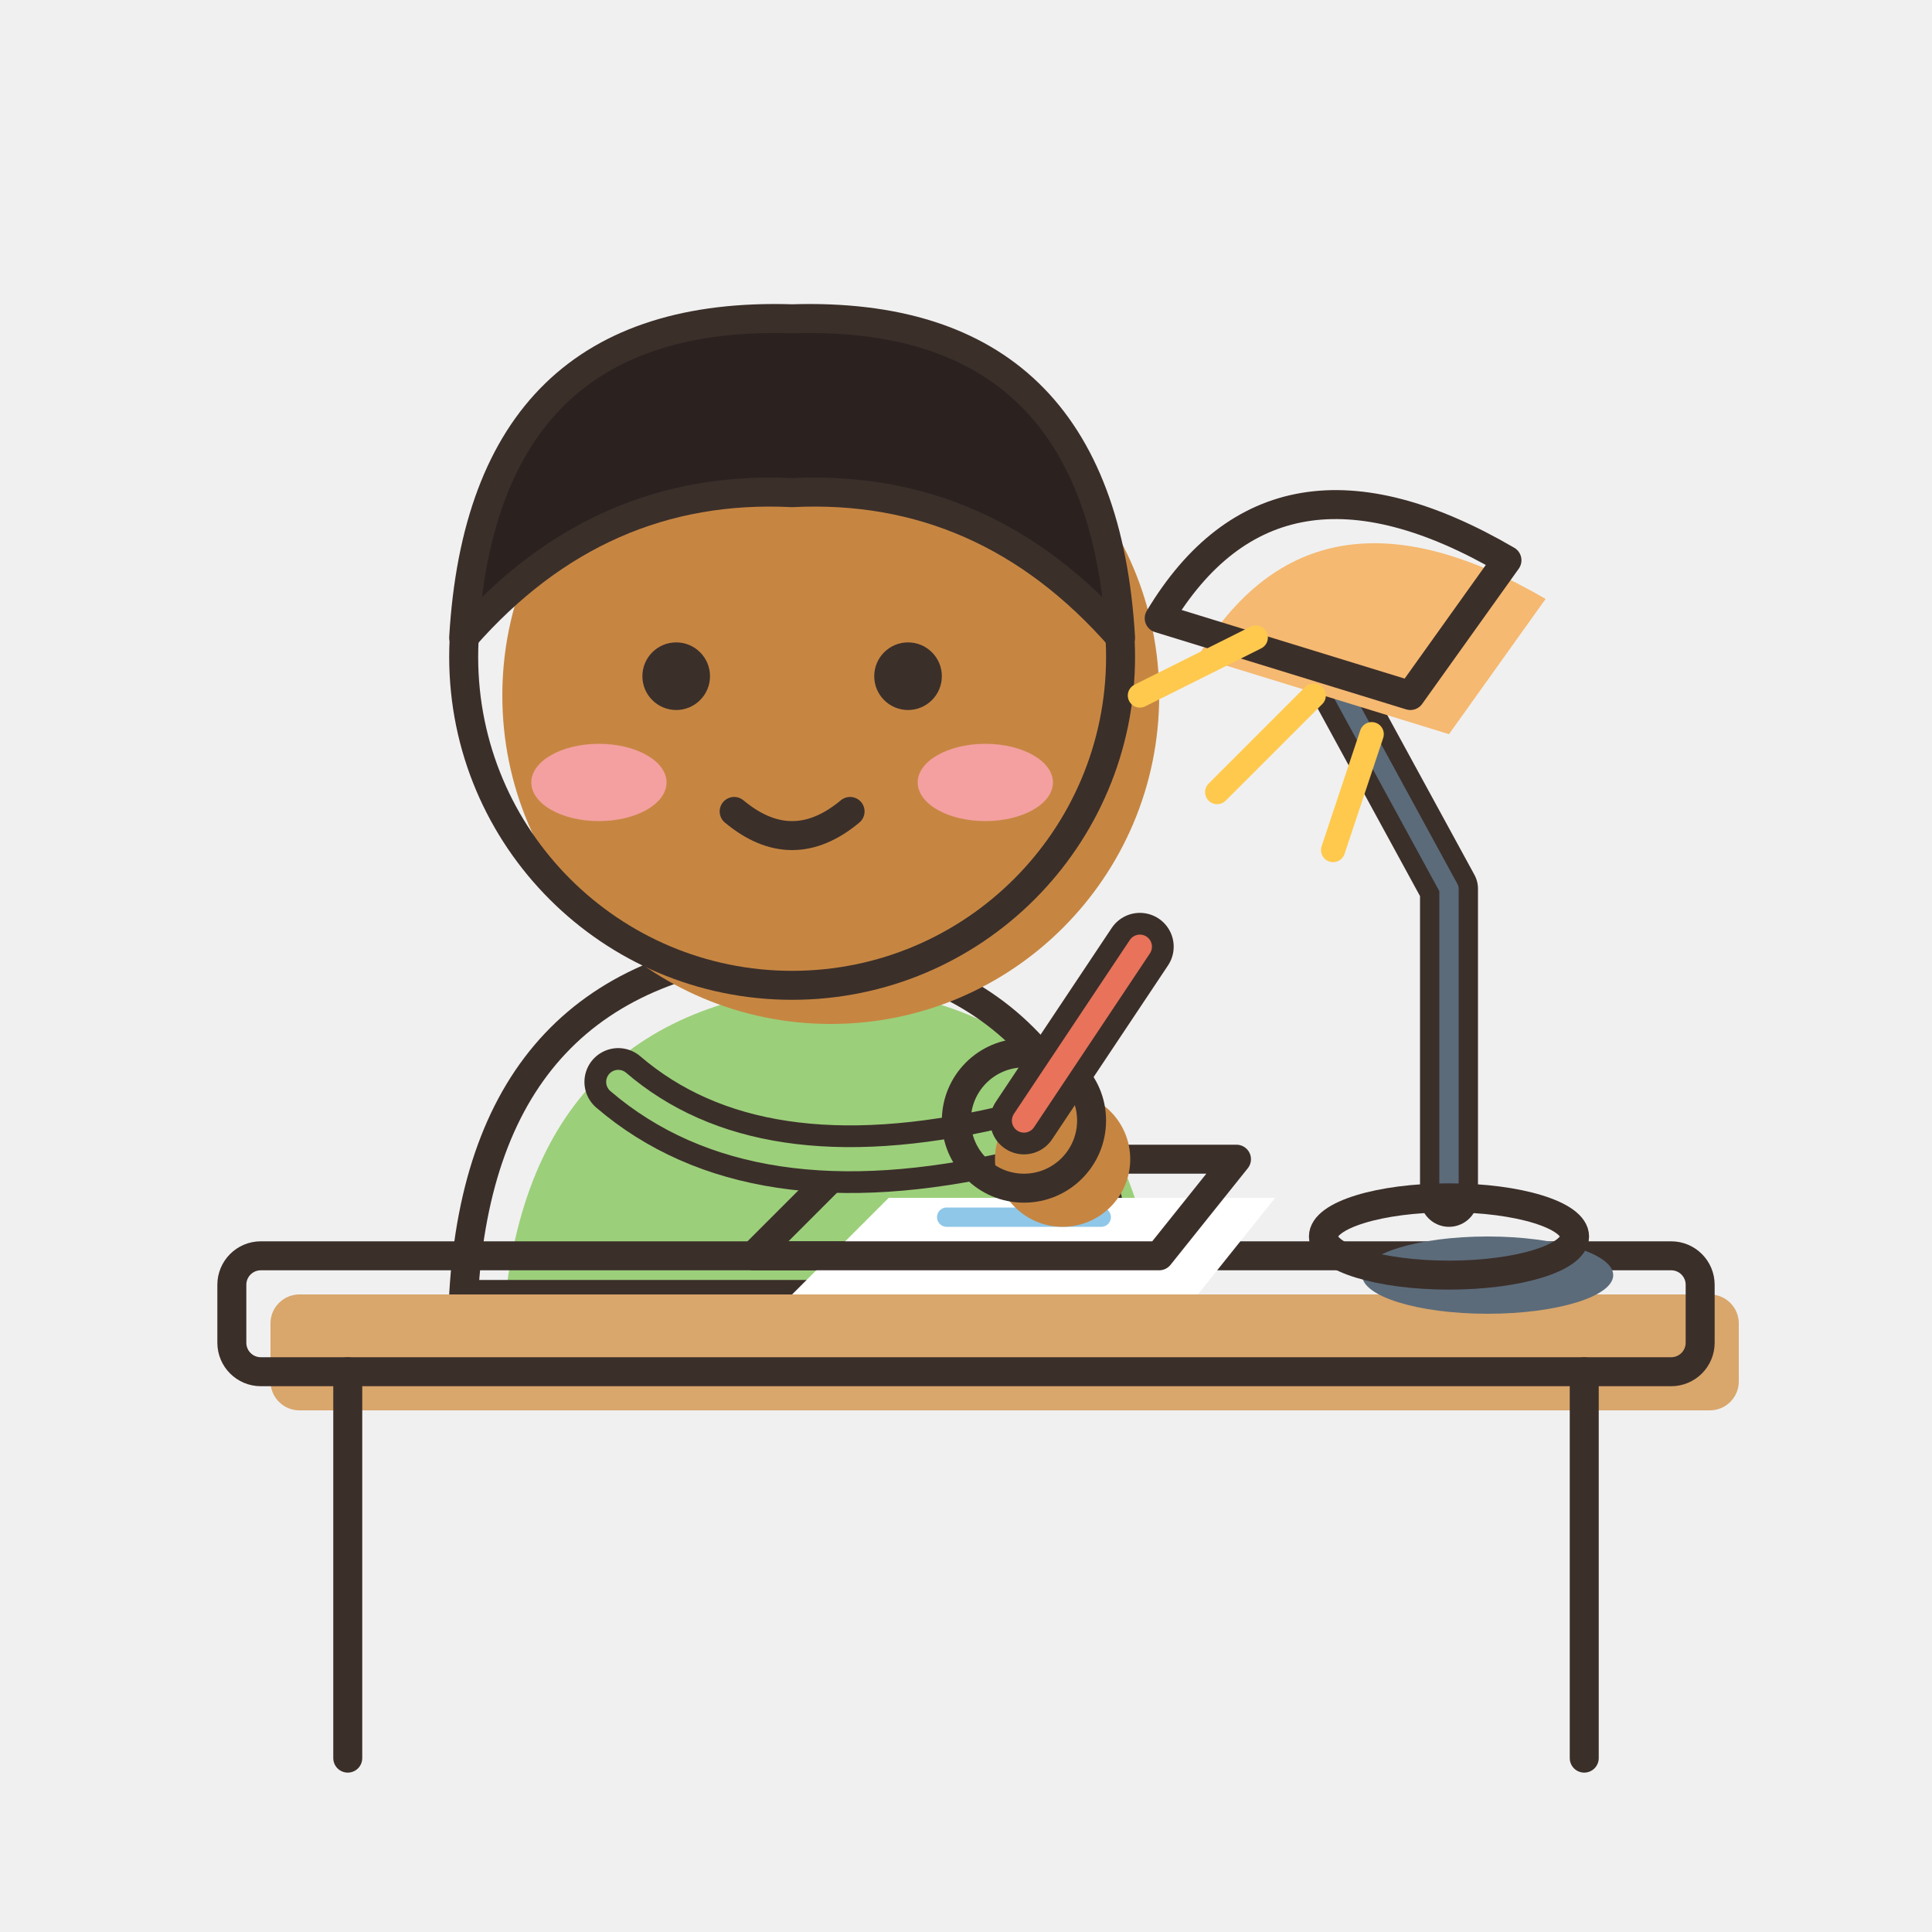
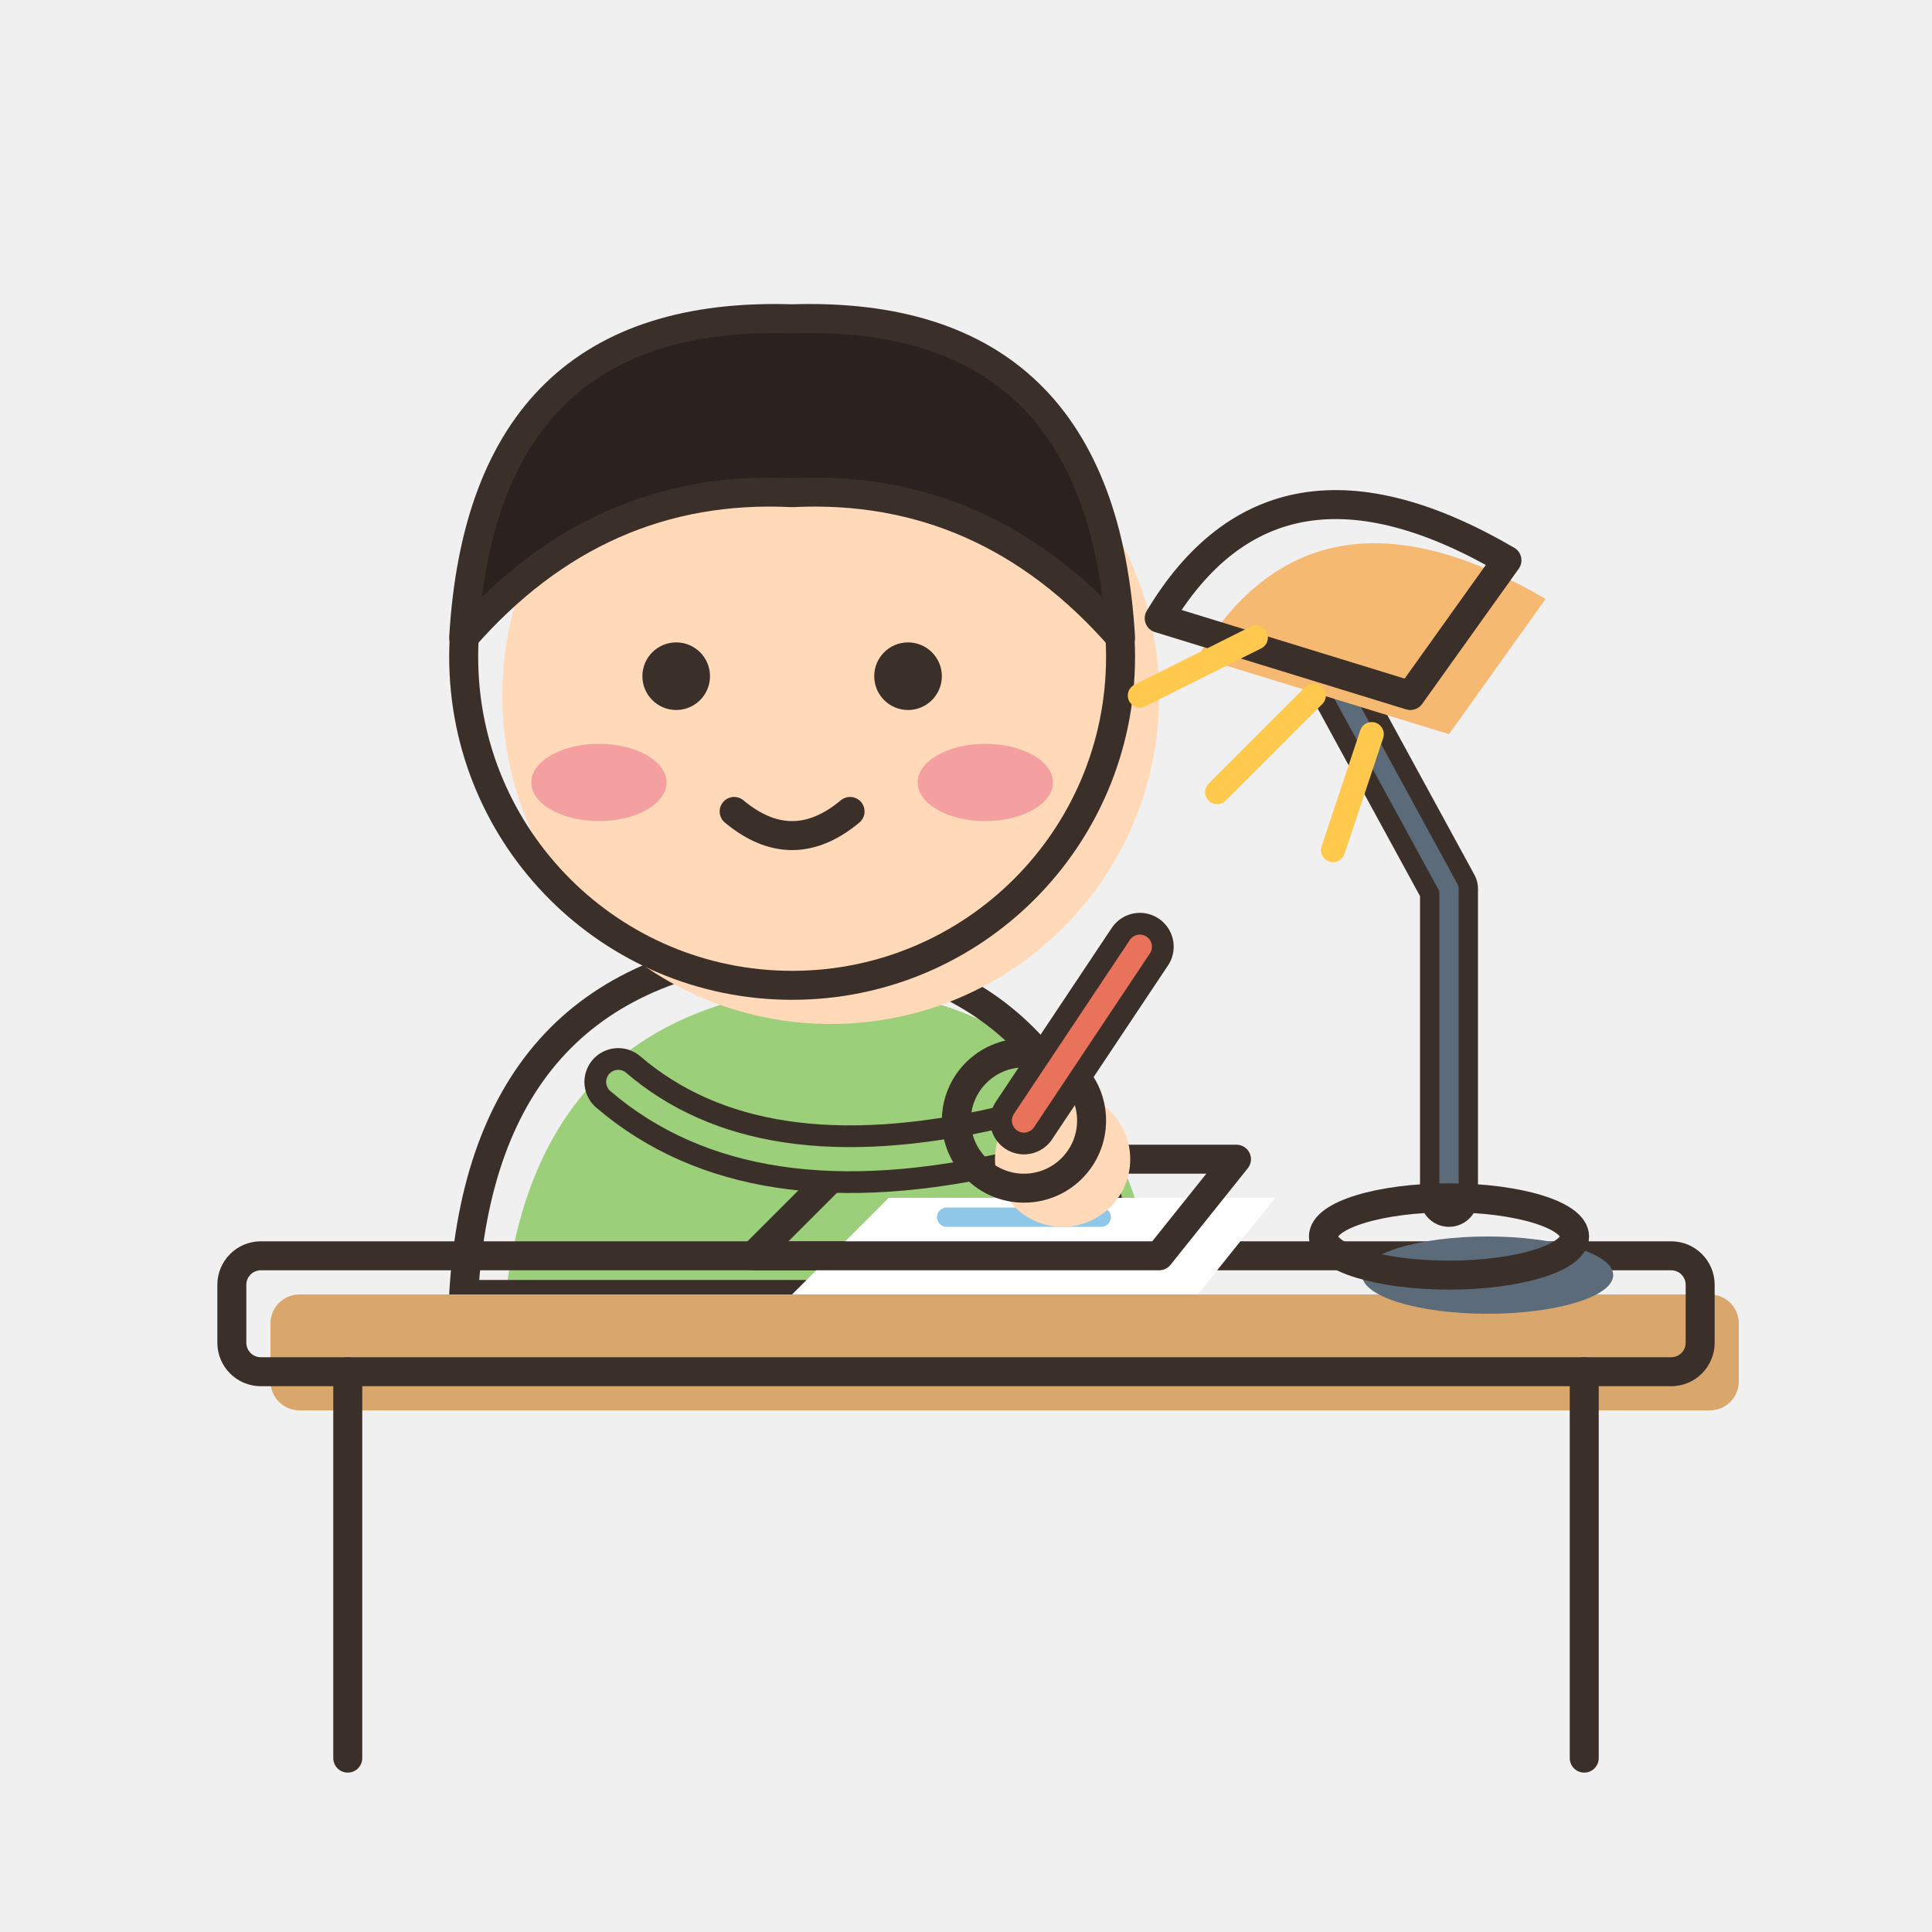
<svg xmlns="http://www.w3.org/2000/svg" viewBox="0 0 200 200" width="1000" height="1000">
  <g stroke="#3b2f2a" stroke-width="3" stroke-linecap="round" stroke-linejoin="round">
    <g transform="translate(4 4)">
      <path d="M48 134 Q50 100 82 98 Q114 100 116 134Z" fill="#9ccf7a" stroke="none" />
    </g>
    <path d="M48 134 Q50 100 82 98 Q114 100 116 134Z" fill="none" />
    <g transform="translate(4 4)">
-       <circle cx="82" cy="68" r="34" fill="#c68642" stroke="none" />
+       <circle cx="82" cy="68" r="34" fill="#ffd9b8" stroke="none" />
    </g>
    <circle cx="82" cy="68" r="34" fill="none" />
    <path d="M48 66 Q50 32 82 33 Q114 32 116 66 Q102 50 82 51 Q62 50 48 66Z" fill="#2b2220" />
    <circle cx="70" cy="70" r="3.5" fill="#3b2f2a" stroke="none" />
    <circle cx="94" cy="70" r="3.5" fill="#3b2f2a" stroke="none" />
    <ellipse cx="62" cy="81" rx="7" ry="4" fill="#f4a0a0" stroke="none" />
    <ellipse cx="102" cy="81" rx="7" ry="4" fill="#f4a0a0" stroke="none" />
    <path d="M76 84 Q82 89 88 84" fill="none" />
    <path d="M150 124 L150 92 L138 70" stroke-width="6" fill="none" />
    <path d="M150 124 L150 92 L138 70" stroke="#5b6b7a" stroke-width="2" fill="none" />
    <g transform="translate(4 4)">
      <path d="M120 64 Q132 44 156 58 L146 72 Z" fill="#f5b971" stroke="none" />
    </g>
    <path d="M120 64 Q132 44 156 58 L146 72 Z" fill="none" />
    <path d="M136 72 L126 82 M142 76 L138 88 M130 66 L118 72" stroke="#ffc94d" stroke-width="2.5" fill="#ffe27a" />
    <g transform="translate(4 4)">
      <rect x="24" y="130" width="152" height="12" rx="3" fill="#d9a66b" stroke="none" />
    </g>
    <rect x="24" y="130" width="152" height="12" rx="3" fill="none" />
    <path d="M36 142 L36 182 M164 142 L164 182" fill="none" />
    <g transform="translate(4 4)">
      <ellipse cx="150" cy="128" rx="13" ry="4" fill="#5b6b7a" stroke="none" />
    </g>
    <ellipse cx="150" cy="128" rx="13" ry="4" fill="none" />
    <g transform="translate(4 4)">
      <path d="M78 130 L88 120 L128 120 L120 130Z" fill="#ffffff" stroke="none" />
    </g>
    <path d="M78 130 L88 120 L128 120 L120 130Z" fill="none" />
    <path d="M98 126 L114 126" stroke="#8fc7e8" stroke-width="2" fill="none" />
    <path d="M64 112 Q78 124 104 118" stroke-width="7" fill="none" />
    <path d="M64 112 Q78 124 104 118" stroke="#9ccf7a" stroke-width="2.5" fill="none" />
    <g transform="translate(4 4)">
-       <circle cx="106" cy="116" r="7" fill="#c68642" stroke="none" />
+       <circle cx="106" cy="116" r="7" fill="#ffd9b8" stroke="none" />
    </g>
    <circle cx="106" cy="116" r="7" fill="none" />
    <path d="M106 116 L118 98" stroke-width="7" fill="none" />
    <path d="M106 116 L118 98" stroke="#e8735a" stroke-width="2.5" fill="none" />
  </g>
</svg>
